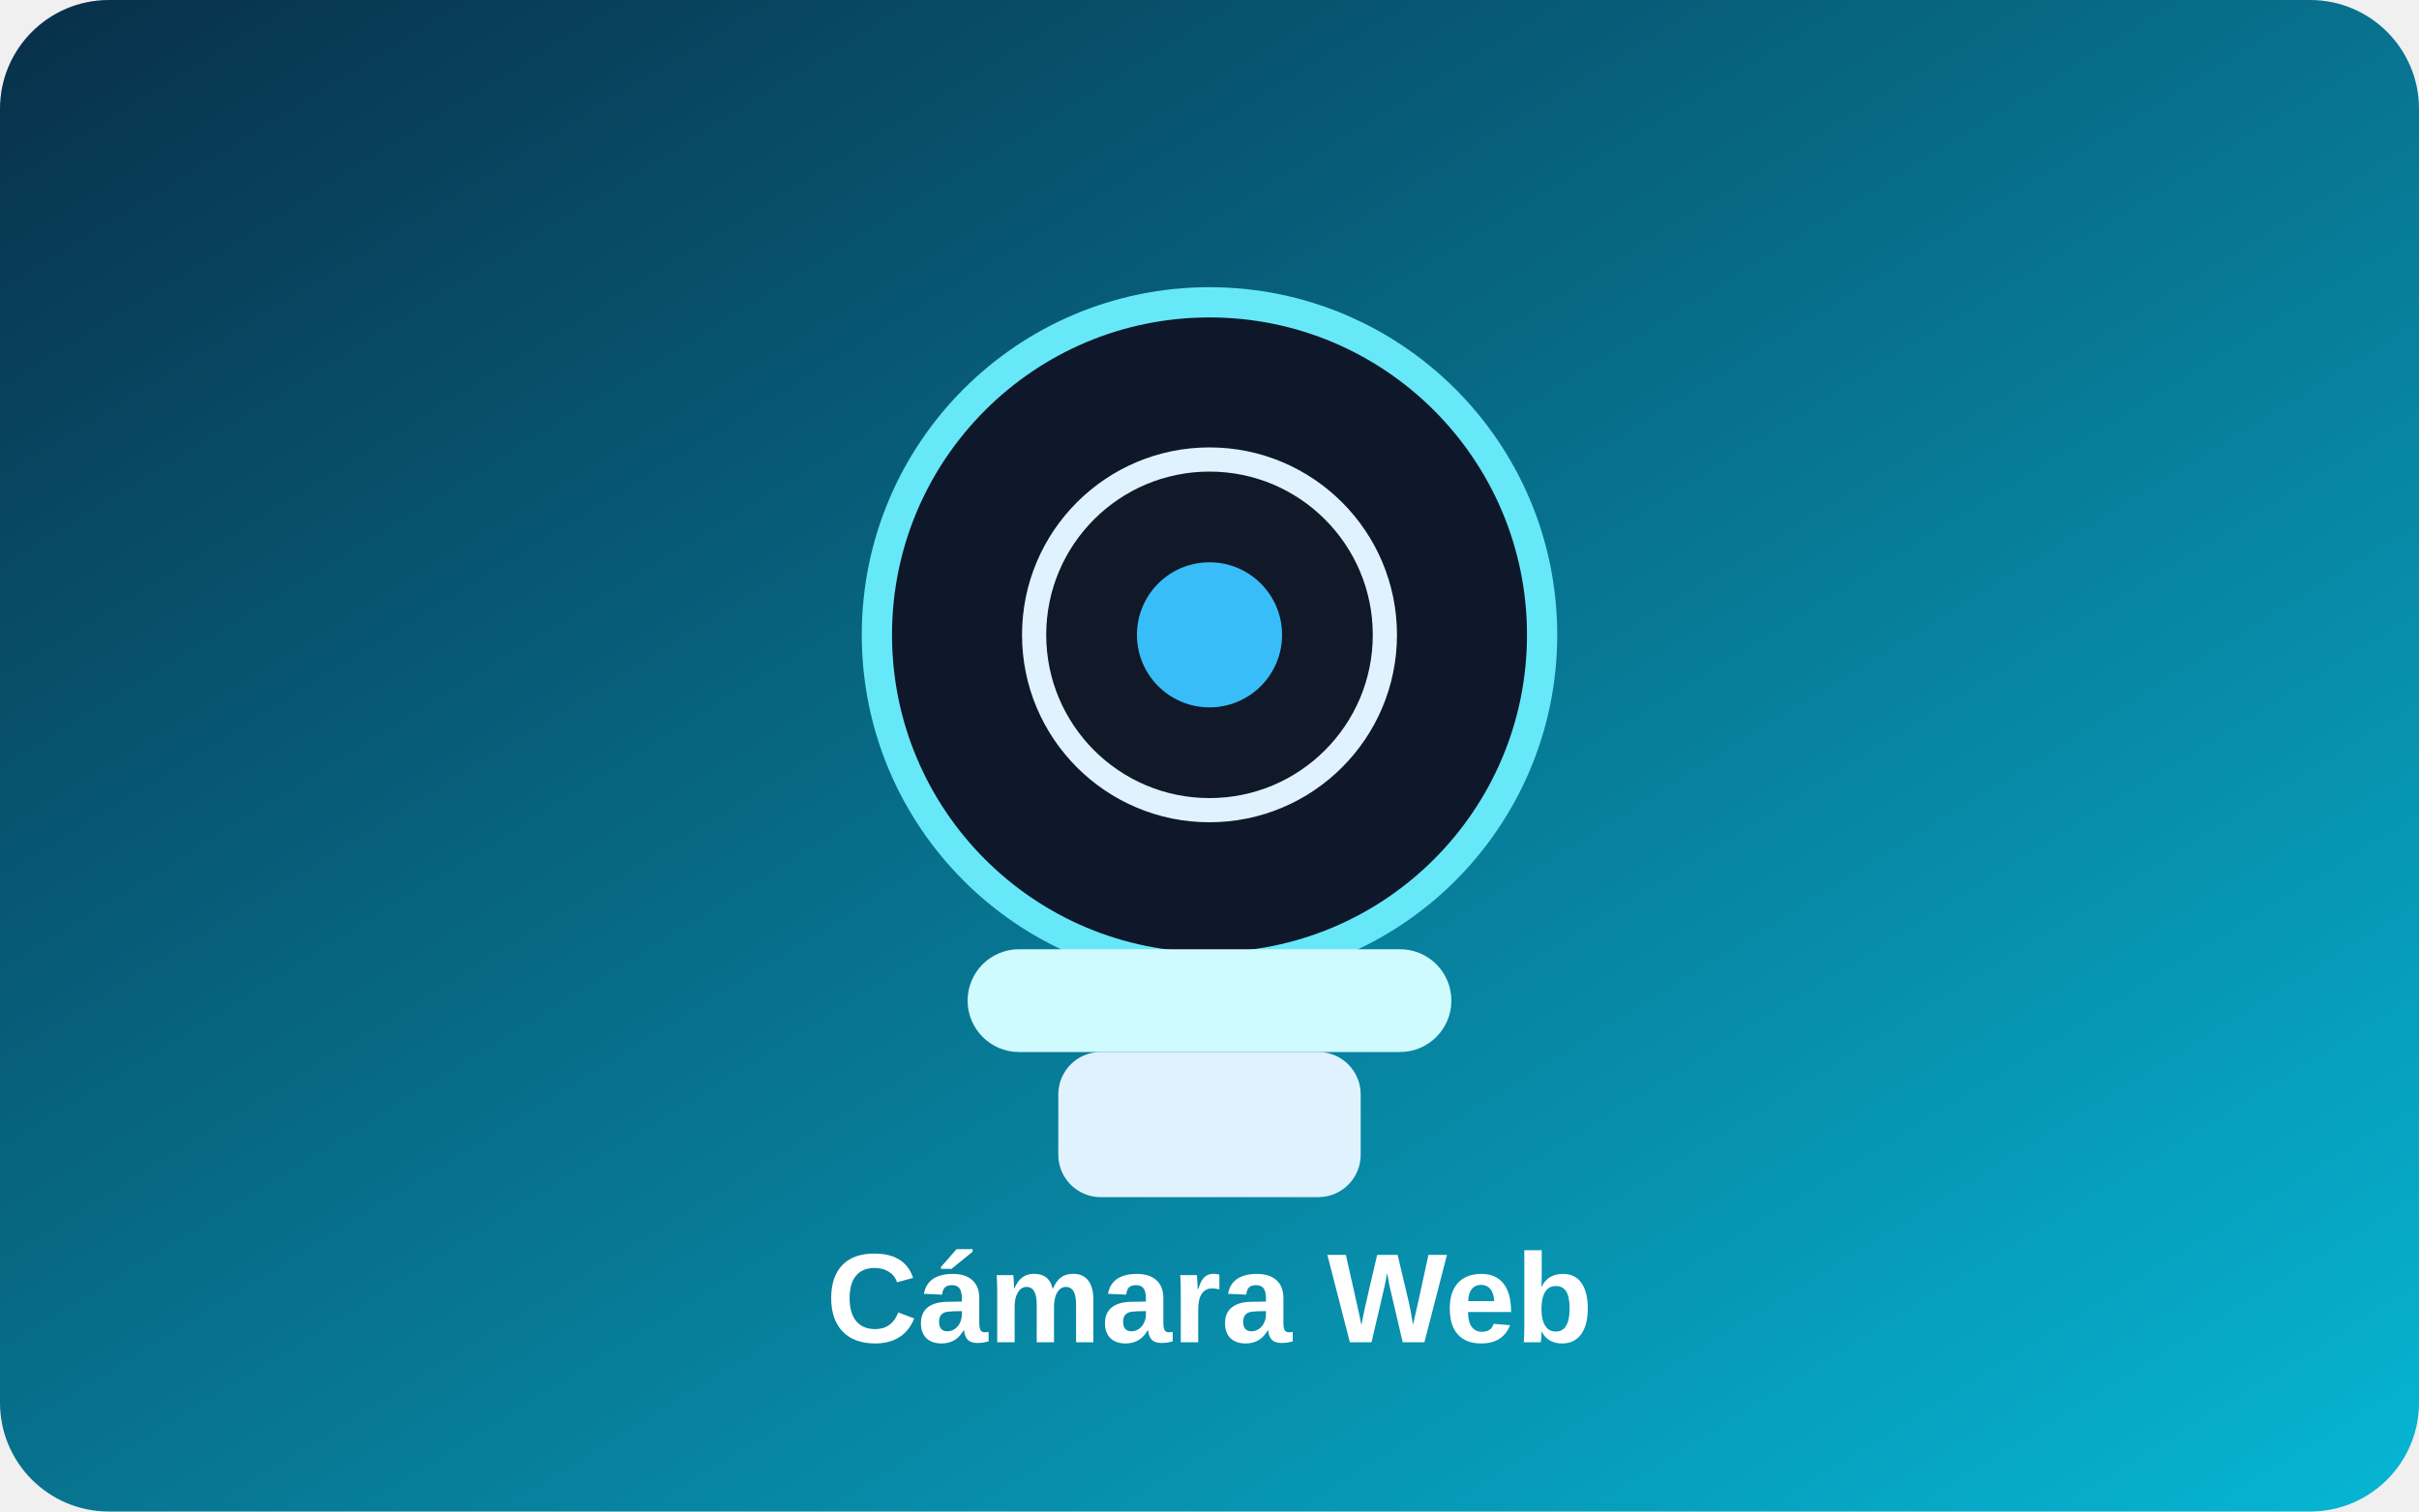
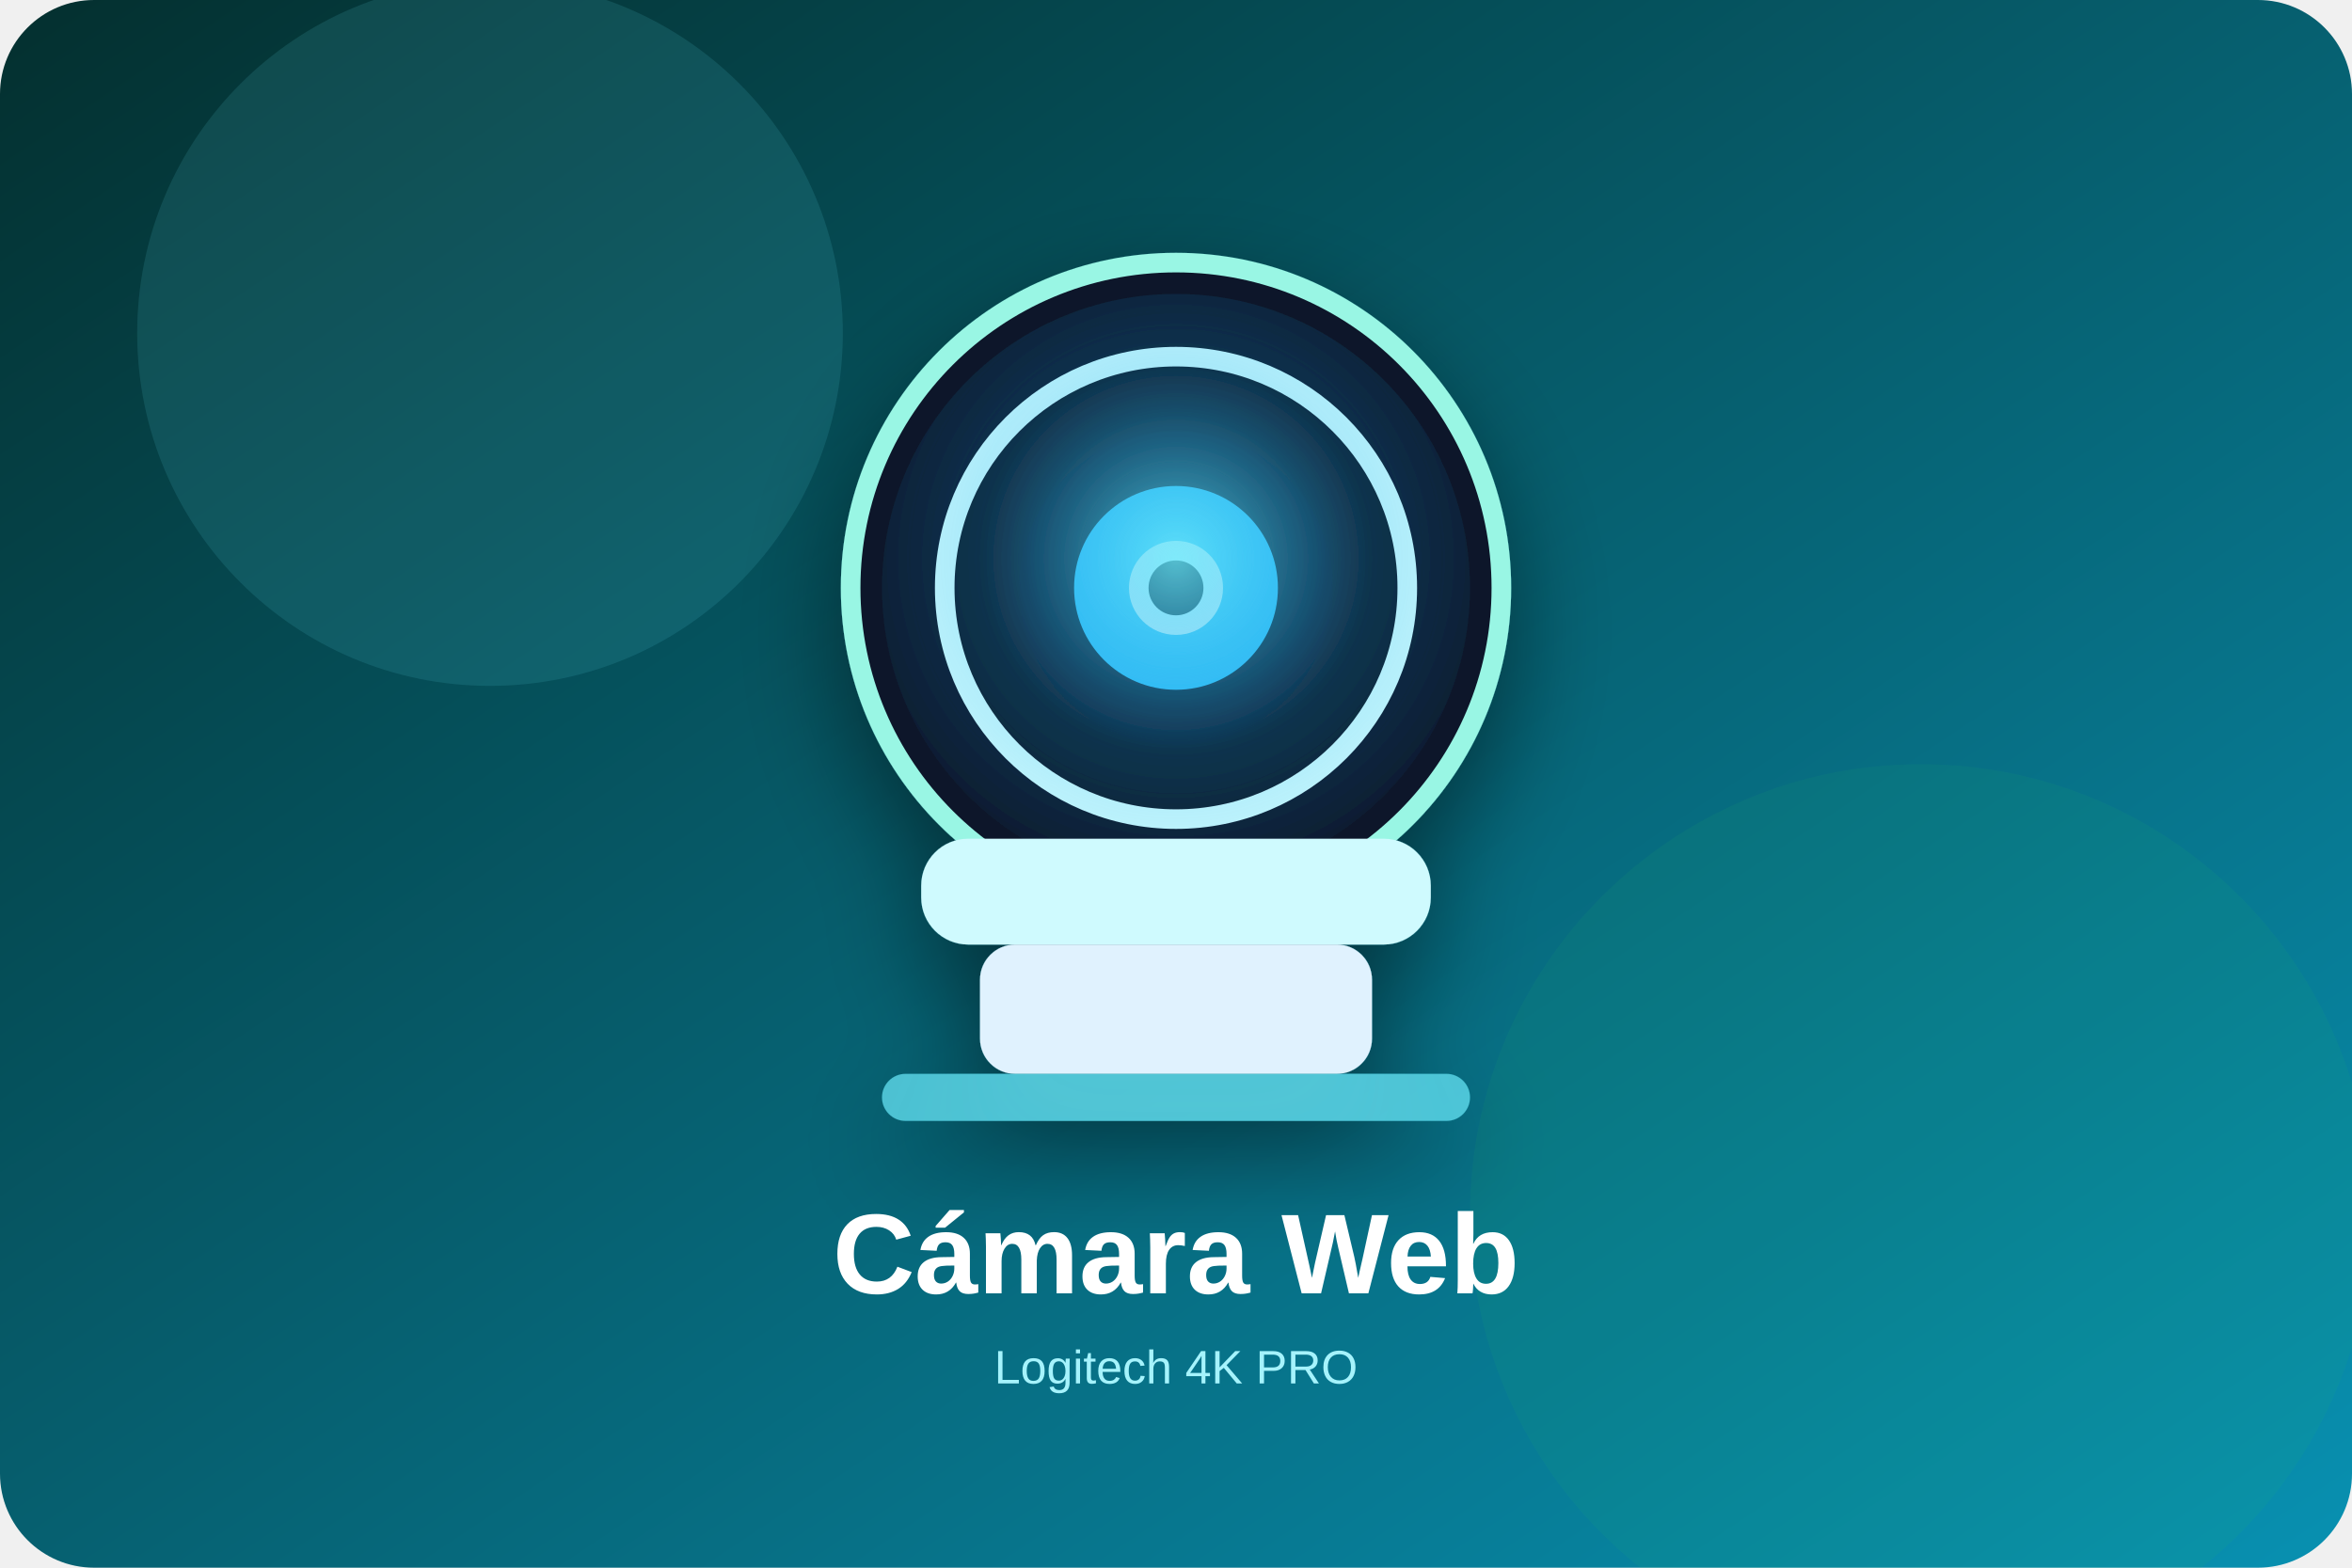
- <svg xmlns="http://www.w3.org/2000/svg" viewBox="0 0 800 500" role="img" aria-label="Cámara web">
+ <svg xmlns="http://www.w3.org/2000/svg" viewBox="0 0 1200 800" role="img" aria-label="Cámara web">
  <defs>
    <linearGradient id="bg" x1="0" y1="0" x2="1" y2="1">
-       <stop offset="0%" stop-color="#082f49" />
-       <stop offset="100%" stop-color="#06b6d4" />
+       <stop offset="0%" stop-color="#042f2e" />
+       <stop offset="100%" stop-color="#0891b2" />
    </linearGradient>
+     <radialGradient id="lensGlow" cx="50%" cy="45%" r="60%">
+       <stop offset="0%" stop-color="#67e8f9" stop-opacity="0.8" />
+       <stop offset="55%" stop-color="#0ea5e9" stop-opacity="0.2" />
+       <stop offset="100%" stop-color="#0ea5e9" stop-opacity="0" />
+     </radialGradient>
+     <filter id="shadow" x="-20%" y="-20%" width="140%" height="140%">
+       <feDropShadow dx="0" dy="22" stdDeviation="26" flood-color="#000000" flood-opacity="0.48" />
+     </filter>
  </defs>
-   <rect width="800" height="500" rx="36" fill="url(#bg)" />
-   <circle cx="400" cy="210" r="110" fill="#0f172a" stroke="#67e8f9" stroke-width="10" />
-   <circle cx="400" cy="210" r="58" fill="#111827" stroke="#e0f2fe" stroke-width="8" />
-   <circle cx="400" cy="210" r="24" fill="#38bdf8" />
-   <rect x="320" y="314" width="160" height="34" rx="17" fill="#cffafe" />
-   <rect x="350" y="348" width="100" height="48" rx="14" fill="#e0f2fe" />
-   <text x="400" y="444" fill="#ffffff" font-family="Arial, Helvetica, sans-serif" font-size="42" font-weight="700" text-anchor="middle">Cámara Web</text>
+   <rect width="1200" height="800" rx="48" fill="url(#bg)" />
+   <circle cx="250" cy="170" r="180" fill="#67e8f9" opacity="0.12" />
+   <circle cx="980" cy="620" r="230" fill="#22c55e" opacity="0.08" />
+   <g filter="url(#shadow)">
+     <circle cx="600" cy="300" r="166" fill="#0f172a" stroke="#99f6e4" stroke-width="10" />
+     <circle cx="600" cy="300" r="118" fill="#111827" stroke="#cffafe" stroke-width="10" />
+     <circle cx="600" cy="300" r="80" fill="#0f172a" />
+     <circle cx="600" cy="300" r="52" fill="#38bdf8" />
+     <circle cx="600" cy="300" r="24" fill="#e0f2fe" />
+     <circle cx="600" cy="300" r="14" fill="#0f172a" />
+     <circle cx="600" cy="300" r="150" fill="url(#lensGlow)" />
+     <rect x="470" y="428" width="260" height="54" rx="24" fill="#cffafe" />
+     <rect x="500" y="482" width="200" height="66" rx="18" fill="#e0f2fe" />
+     <rect x="450" y="548" width="300" height="24" rx="12" fill="#67e8f9" opacity="0.7" />
+   </g>
+   <text x="600" y="660" fill="#ffffff" font-family="Arial, Helvetica, sans-serif" font-size="58" font-weight="700" text-anchor="middle">Cámara Web</text>
+   <text x="600" y="706" fill="#a5f3fc" font-family="Arial, Helvetica, sans-serif" font-size="24" text-anchor="middle">Logitech 4K PRO</text>
</svg>
